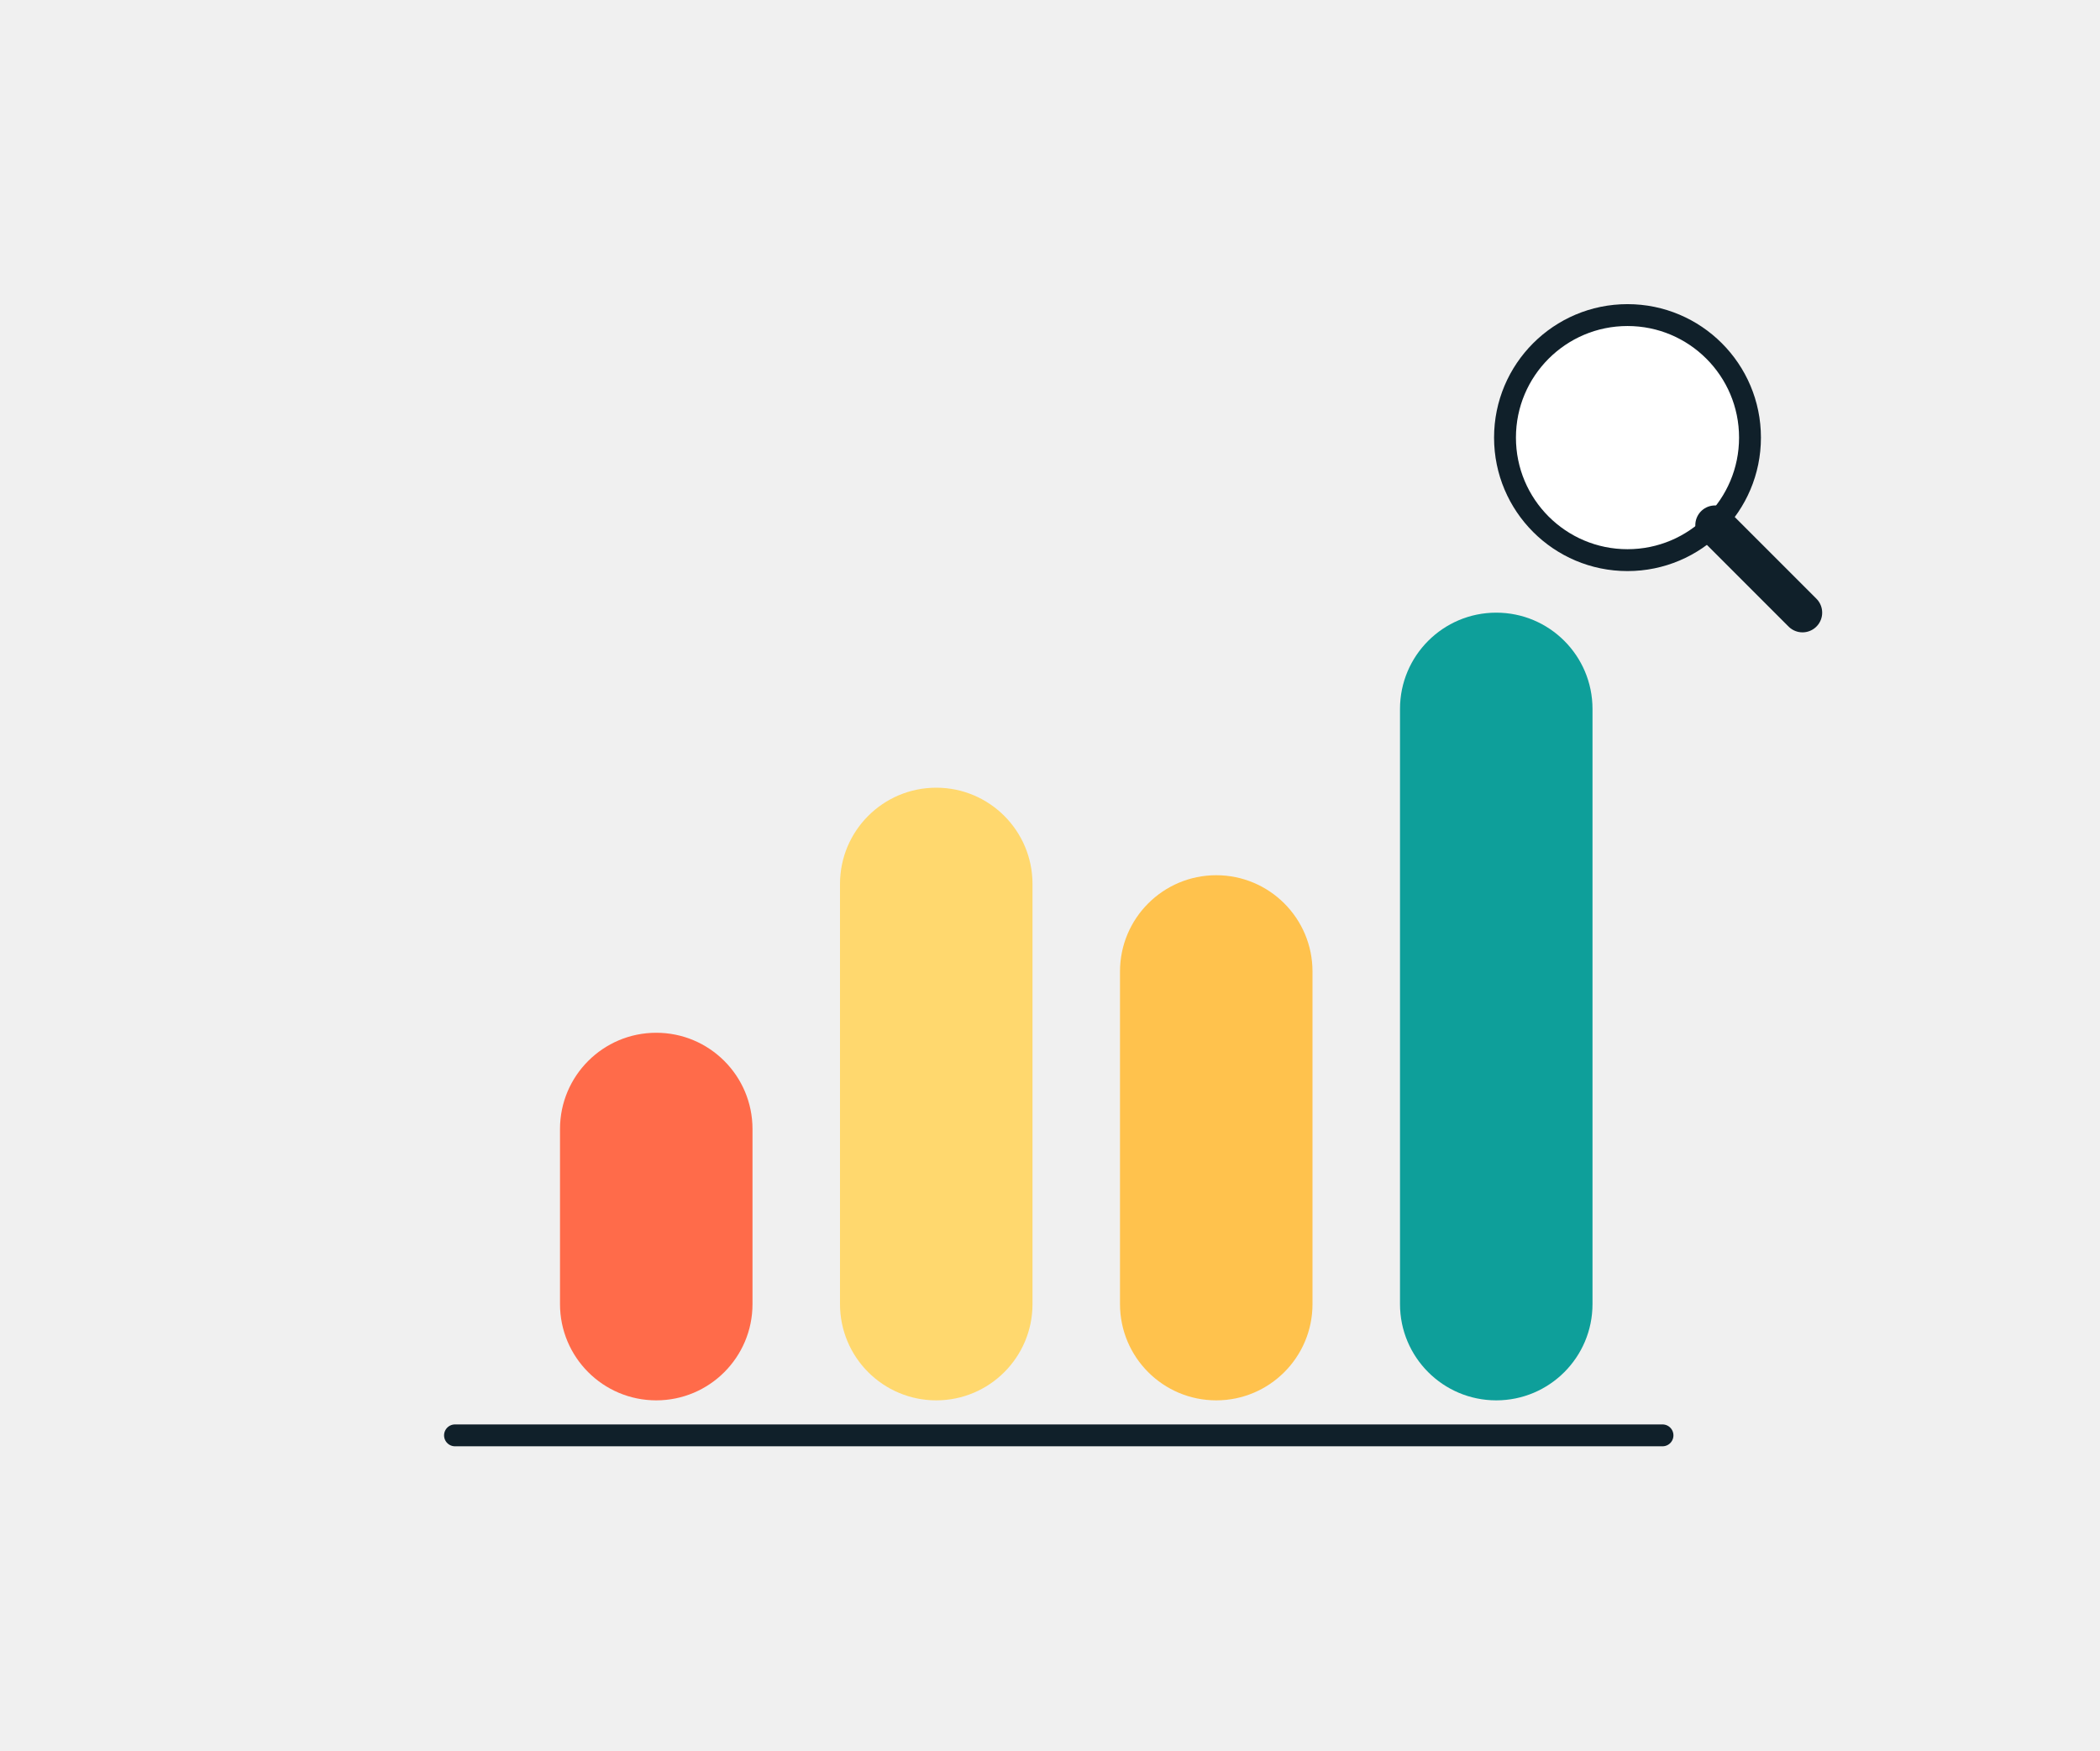
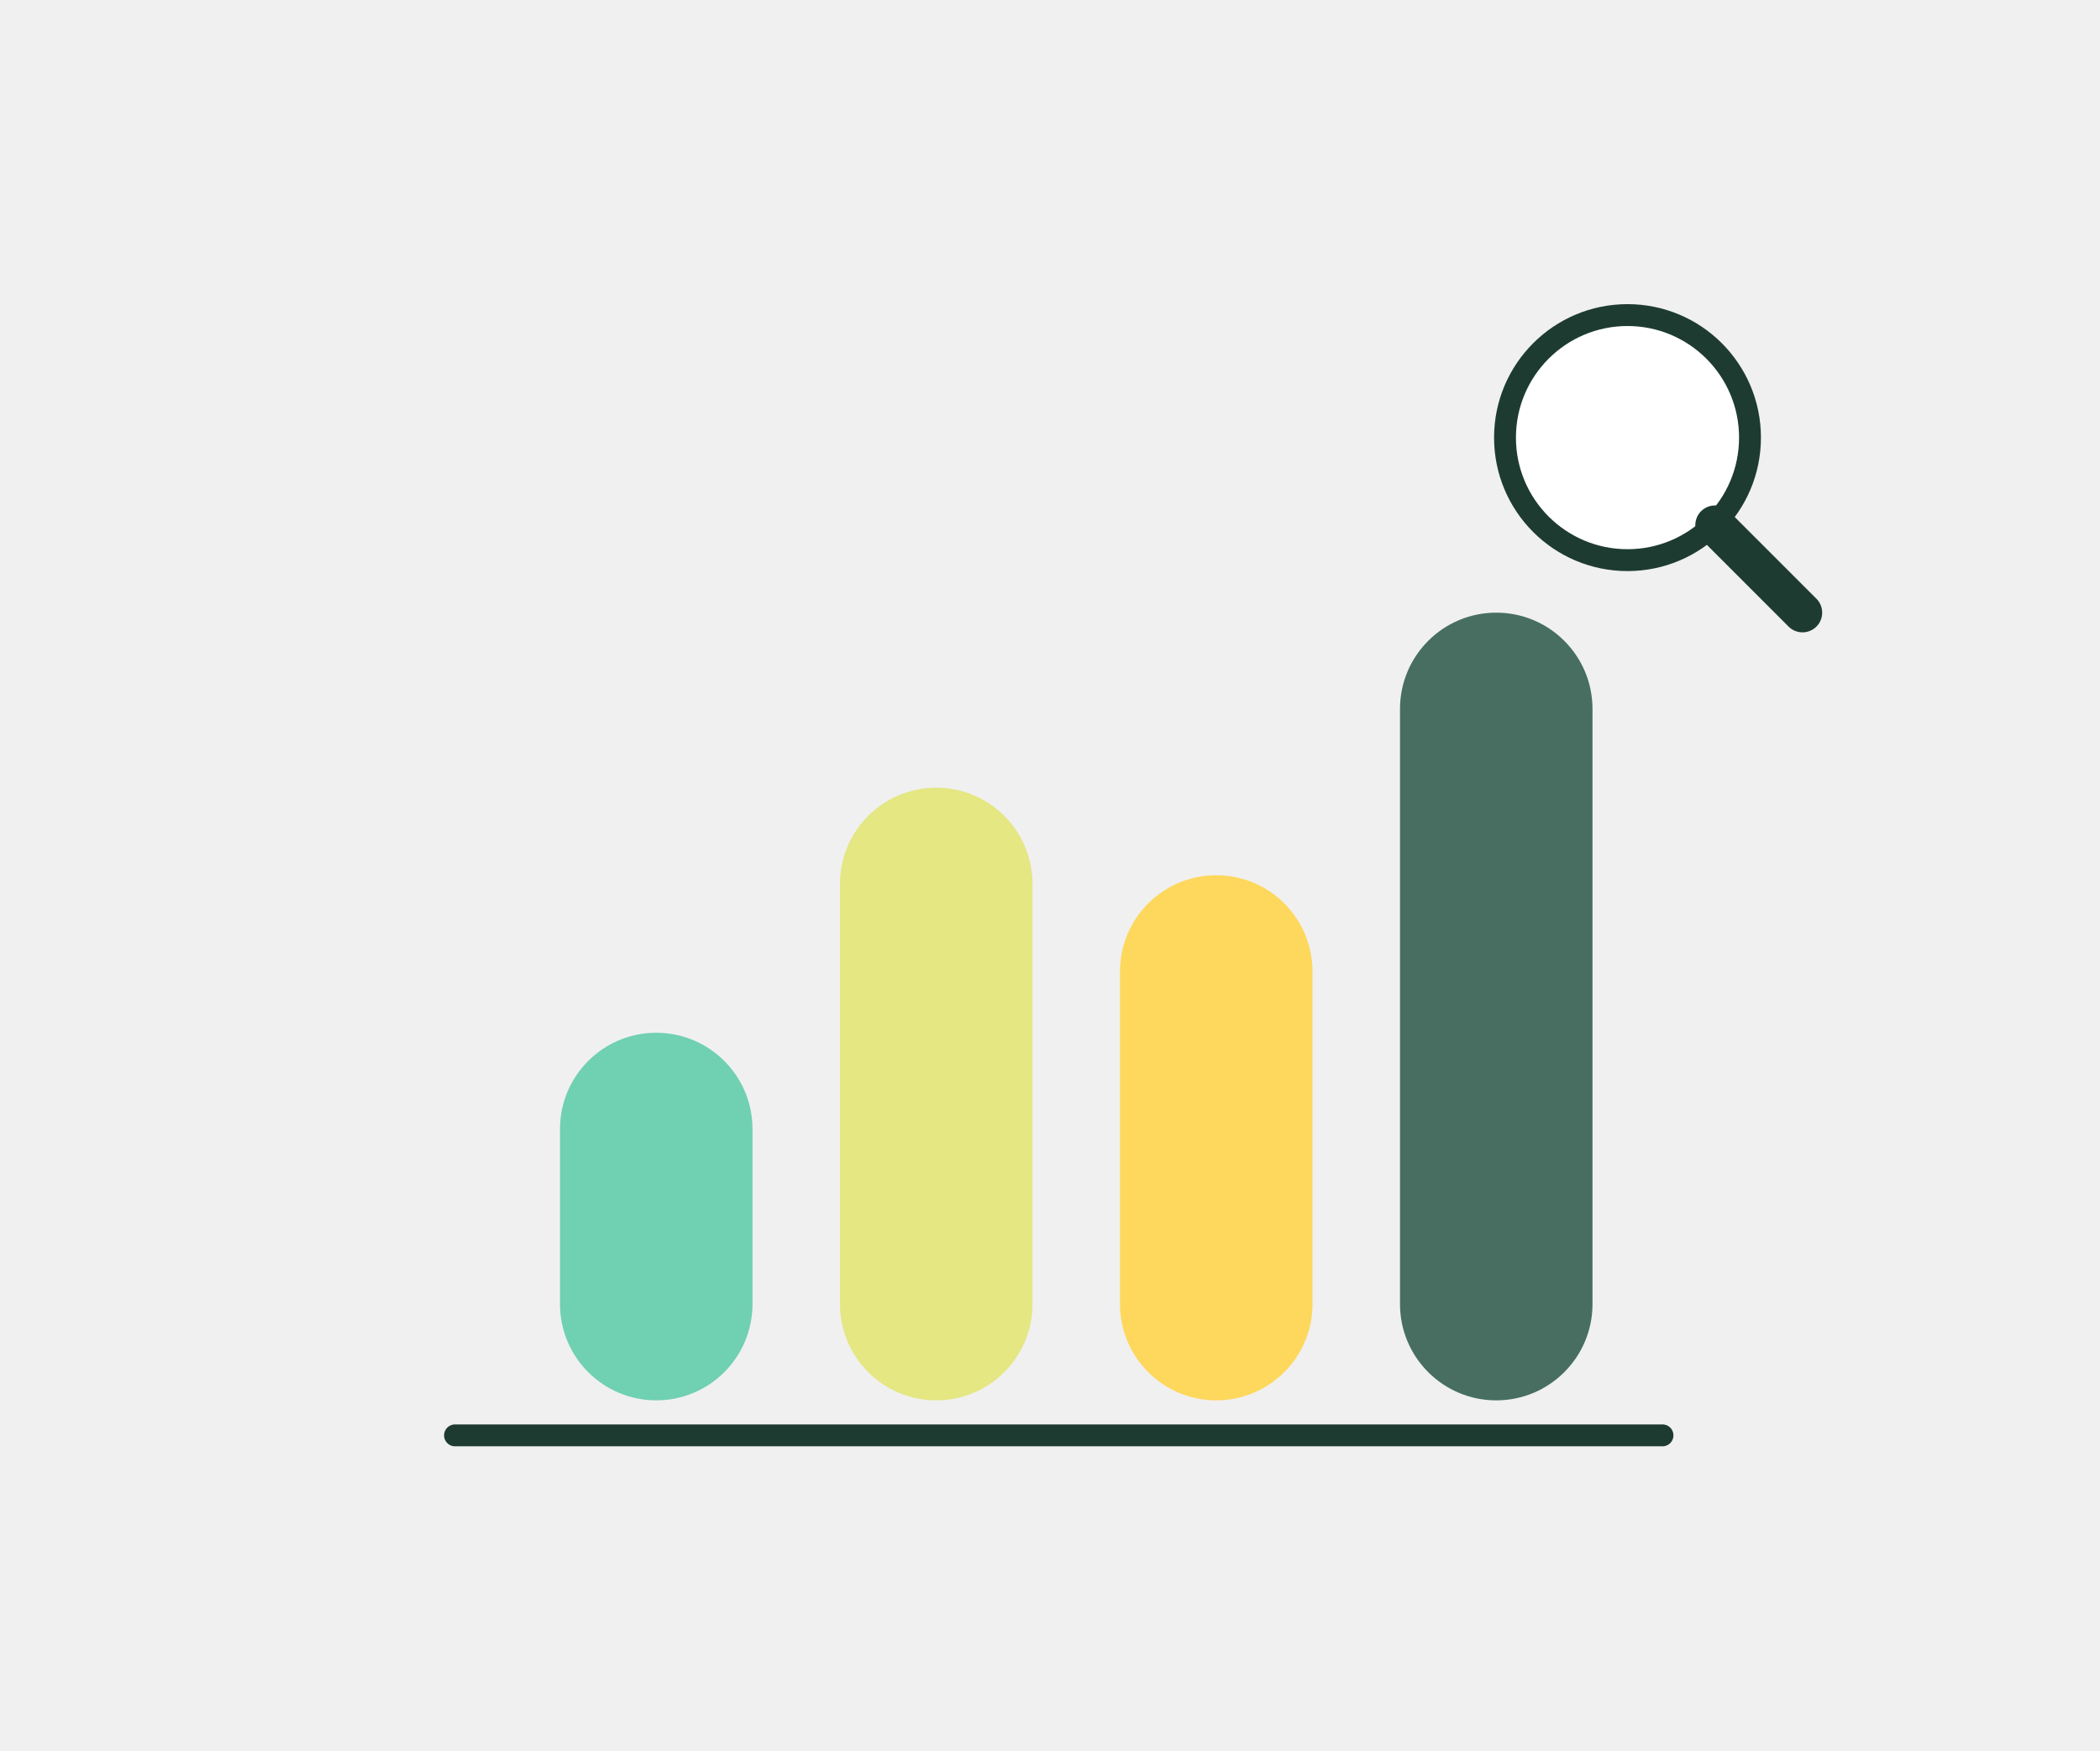
<svg xmlns="http://www.w3.org/2000/svg" viewBox="0 0 240 200" width="240" height="200" fill="none">
-   <path d="M52 164 H190" stroke="#10202A" stroke-width="2.5" stroke-linecap="round" />
-   <rect x="64" y="118" width="22" height="42" rx="11" fill="#FF6B4A" />
-   <rect x="96" y="90" width="22" height="70" rx="11" fill="#FFD86E" />
-   <rect x="128" y="100" width="22" height="60" rx="11" fill="#FFC24D" />
-   <rect x="160" y="70" width="22" height="90" rx="11" fill="#0E9F9A" />
-   <circle cx="186" cy="50" r="14" fill="#FFFFFF" stroke="#10202A" stroke-width="2.5" />
-   <path d="M196 60 L206 70" stroke="#10202A" stroke-width="4.5" stroke-linecap="round" />
+   <path d="M52 164 H190" stroke="#1E3B31" stroke-width="2.5" stroke-linecap="round" />
+   <rect x="64" y="118" width="22" height="42" rx="11" fill="#70D0B2" />
+   <rect x="96" y="90" width="22" height="70" rx="11" fill="#E4E782" />
+   <rect x="128" y="100" width="22" height="60" rx="11" fill="#FDD85C" />
+   <rect x="160" y="70" width="22" height="90" rx="11" fill="#476E61" />
+   <circle cx="186" cy="50" r="14" fill="#FFFFFF" stroke="#1E3B31" stroke-width="2.5" />
+   <path d="M196 60 L206 70" stroke="#1E3B31" stroke-width="4.5" stroke-linecap="round" />
</svg>
